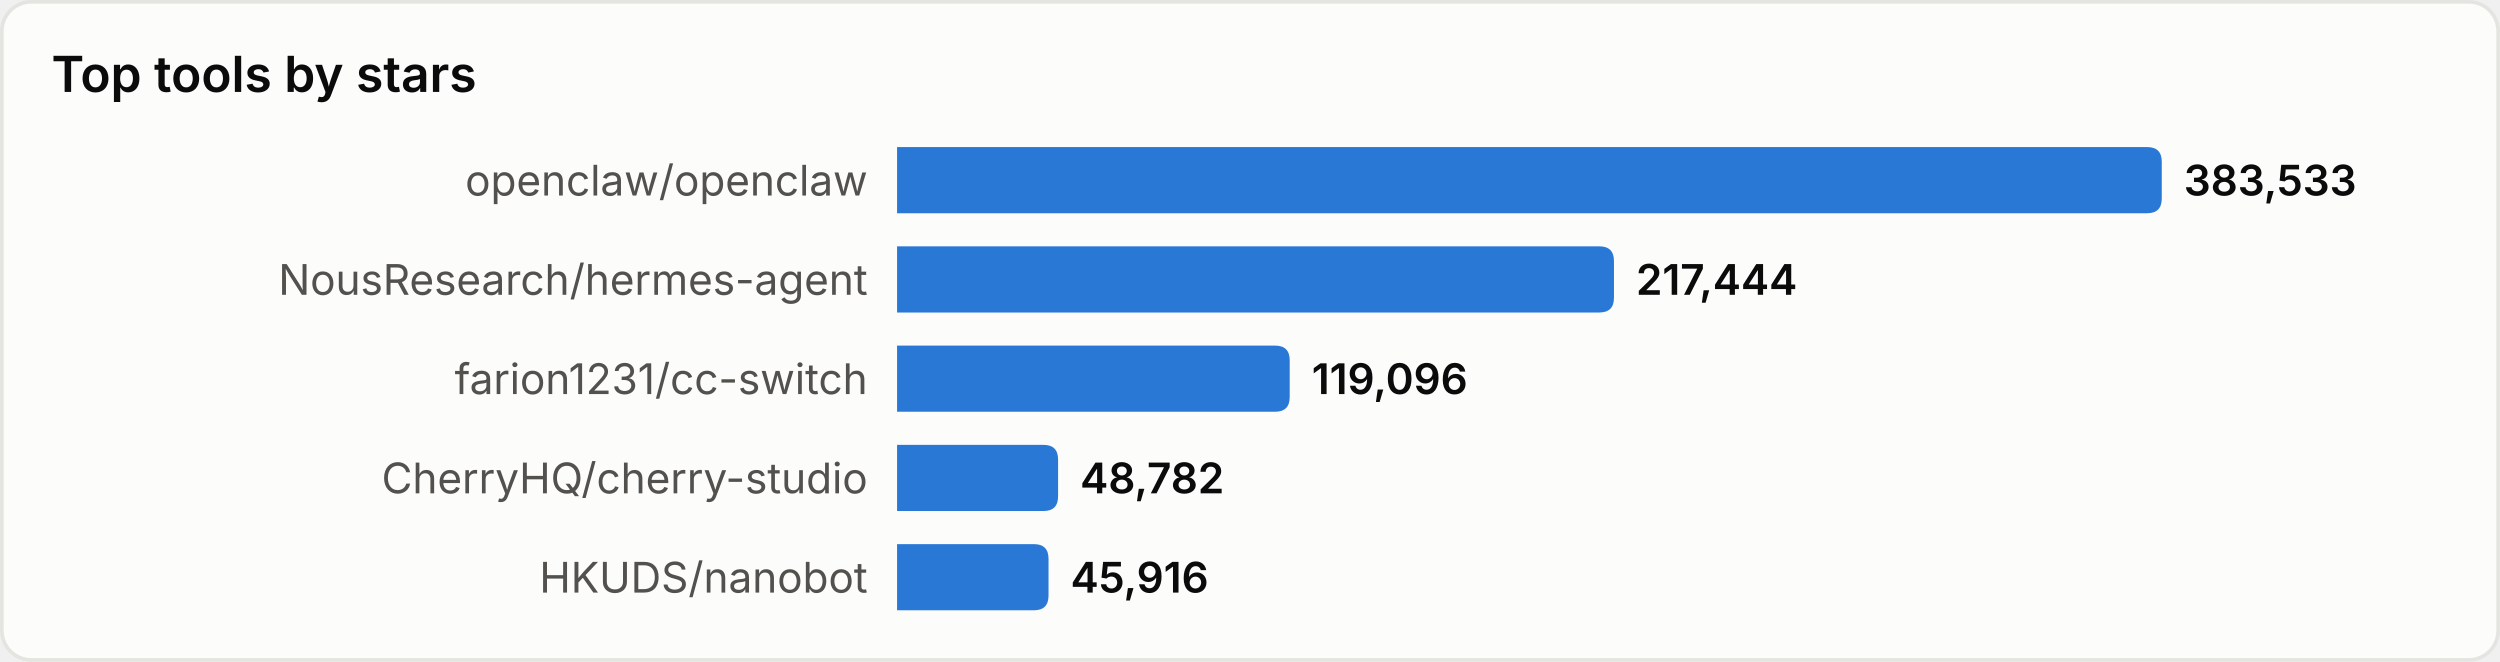
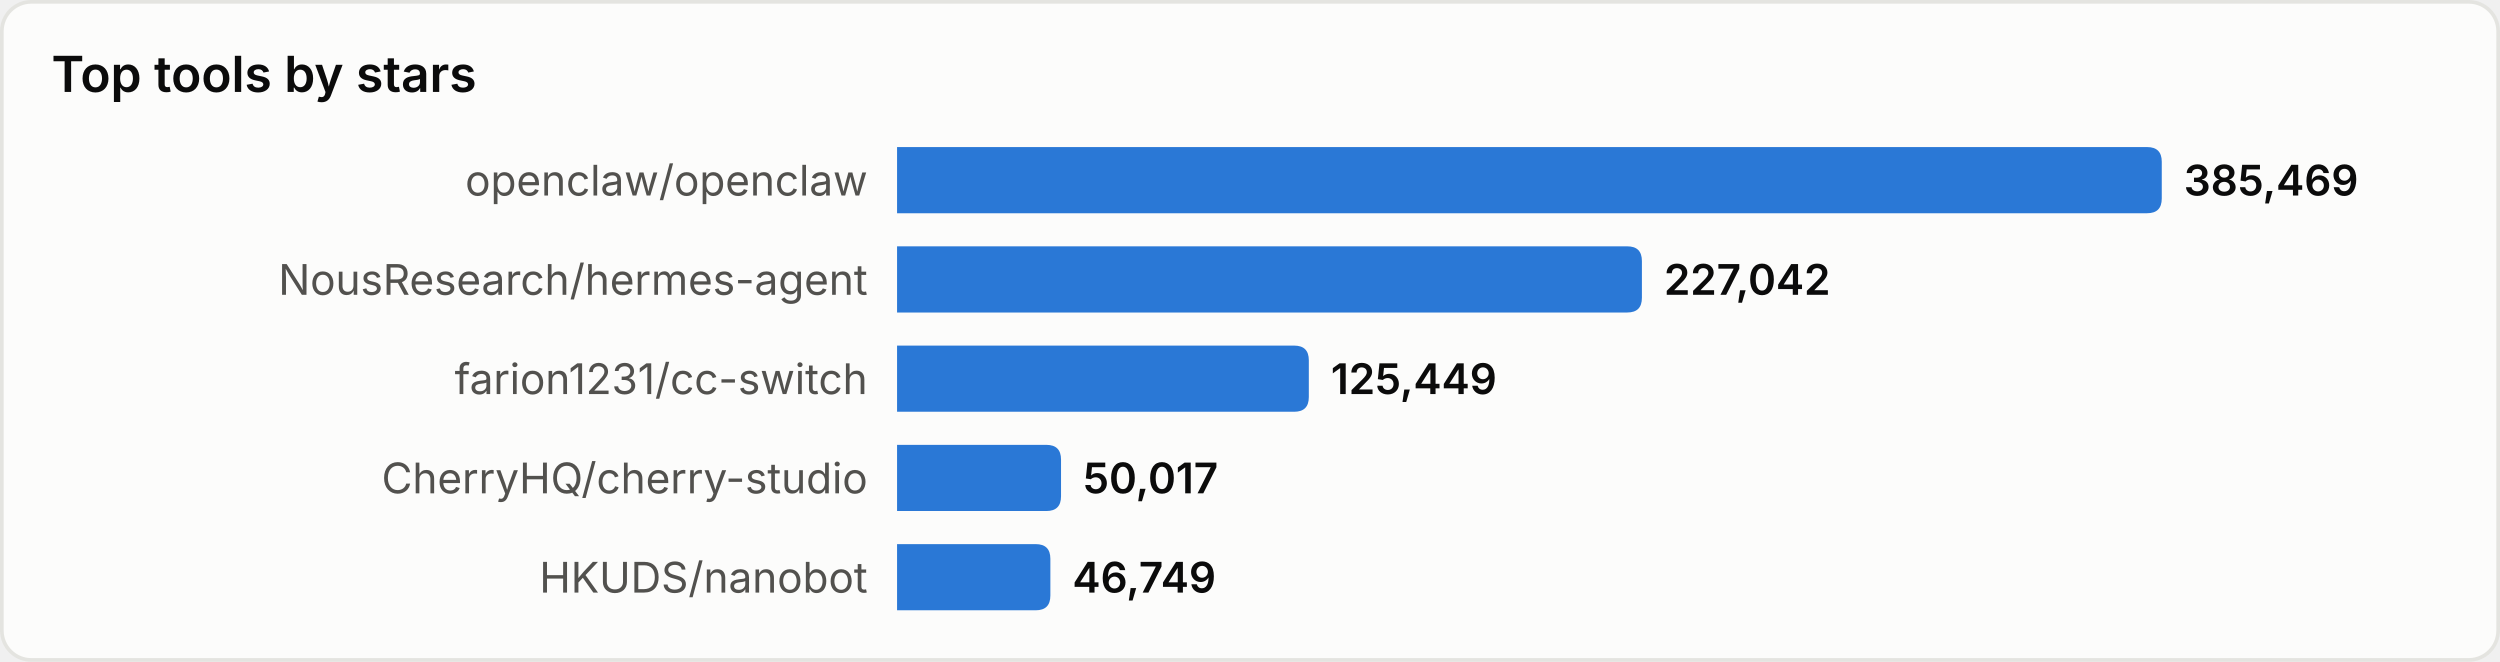
<svg xmlns="http://www.w3.org/2000/svg" width="680" height="180" viewBox="0 0 680 180" role="img" aria-label="Top tools by stars">
  <style>
text{font-family:system-ui,-apple-system,'Segoe UI',sans-serif}
.srf{fill:#fcfcfb;stroke:#e4e4e0}.ttl{fill:#0b0b0b;font-size:13.5px;font-weight:600}
.lbl{fill:#52514e;font-size:11.5px}.val{fill:#0b0b0b;font-size:11.5px;font-weight:600}
.bar{fill:#2a78d6}
@media(prefers-color-scheme:dark){
.srf{fill:#1a1a19;stroke:#33332f}.ttl{fill:#ffffff}
.lbl{fill:#c3c2b7}.val{fill:#ffffff}.bar{fill:#3987e5}
}
</style>
  <rect x="0.5" y="0.5" width="679" height="179" rx="8" class="srf" />
  <text x="14" y="25" class="ttl">Top tools by stars</text>
  <text x="236" y="49.0" class="lbl" text-anchor="end" dominant-baseline="central">openclaw/openclaw</text>
  <path d="M244,40 h340.0 q4,0 4,4 v10 q0,4 -4,4 h-340.0 z" class="bar" />
-   <text x="594.0" y="49.0" class="val" dominant-baseline="central">383,533</text>
+   <text x="594.0" y="49.0" class="val" dominant-baseline="central">385,469</text>
  <text x="236" y="76.0" class="lbl" text-anchor="end" dominant-baseline="central">NousResearch/hermes-agent</text>
-   <path d="M244,67 h191.0 q4,0 4,4 v10 q0,4 -4,4 h-191.0 z" class="bar" />
-   <text x="445.0" y="76.0" class="val" dominant-baseline="central">217,444</text>
+   <path d="M244,67 h198.6 q4,0 4,4 v10 q0,4 -4,4 h-198.6 z" class="bar" />
+   <text x="452.6" y="76.0" class="val" dominant-baseline="central">227,042</text>
  <text x="236" y="103.0" class="lbl" text-anchor="end" dominant-baseline="central">farion1231/cc-switch</text>
-   <path d="M244,94 h102.8 q4,0 4,4 v10 q0,4 -4,4 h-102.8 z" class="bar" />
-   <text x="356.8" y="103.0" class="val" dominant-baseline="central">119,096</text>
+   <path d="M244,94 h108.0 q4,0 4,4 v10 q0,4 -4,4 h-108.0 z" class="bar" />
+   <text x="362.0" y="103.0" class="val" dominant-baseline="central">125,449</text>
  <text x="236" y="130.0" class="lbl" text-anchor="end" dominant-baseline="central">CherryHQ/cherry-studio</text>
-   <path d="M244,121 h39.8 q4,0 4,4 v10 q0,4 -4,4 h-39.8 z" class="bar" />
-   <text x="293.8" y="130.0" class="val" dominant-baseline="central">48,782</text>
+   <path d="M244,121 h40.6 q4,0 4,4 v10 q0,4 -4,4 h-40.6 z" class="bar" />
+   <text x="294.6" y="130.0" class="val" dominant-baseline="central">50,017</text>
  <text x="236" y="157.0" class="lbl" text-anchor="end" dominant-baseline="central">HKUDS/nanobot</text>
-   <path d="M244,148 h37.2 q4,0 4,4 v10 q0,4 -4,4 h-37.2 z" class="bar" />
-   <text x="291.2" y="157.0" class="val" dominant-baseline="central">45,916</text>
+   <path d="M244,148 h37.7 q4,0 4,4 v10 q0,4 -4,4 h-37.7 z" class="bar" />
+   <text x="291.7" y="157.0" class="val" dominant-baseline="central">46,749</text>
</svg>
